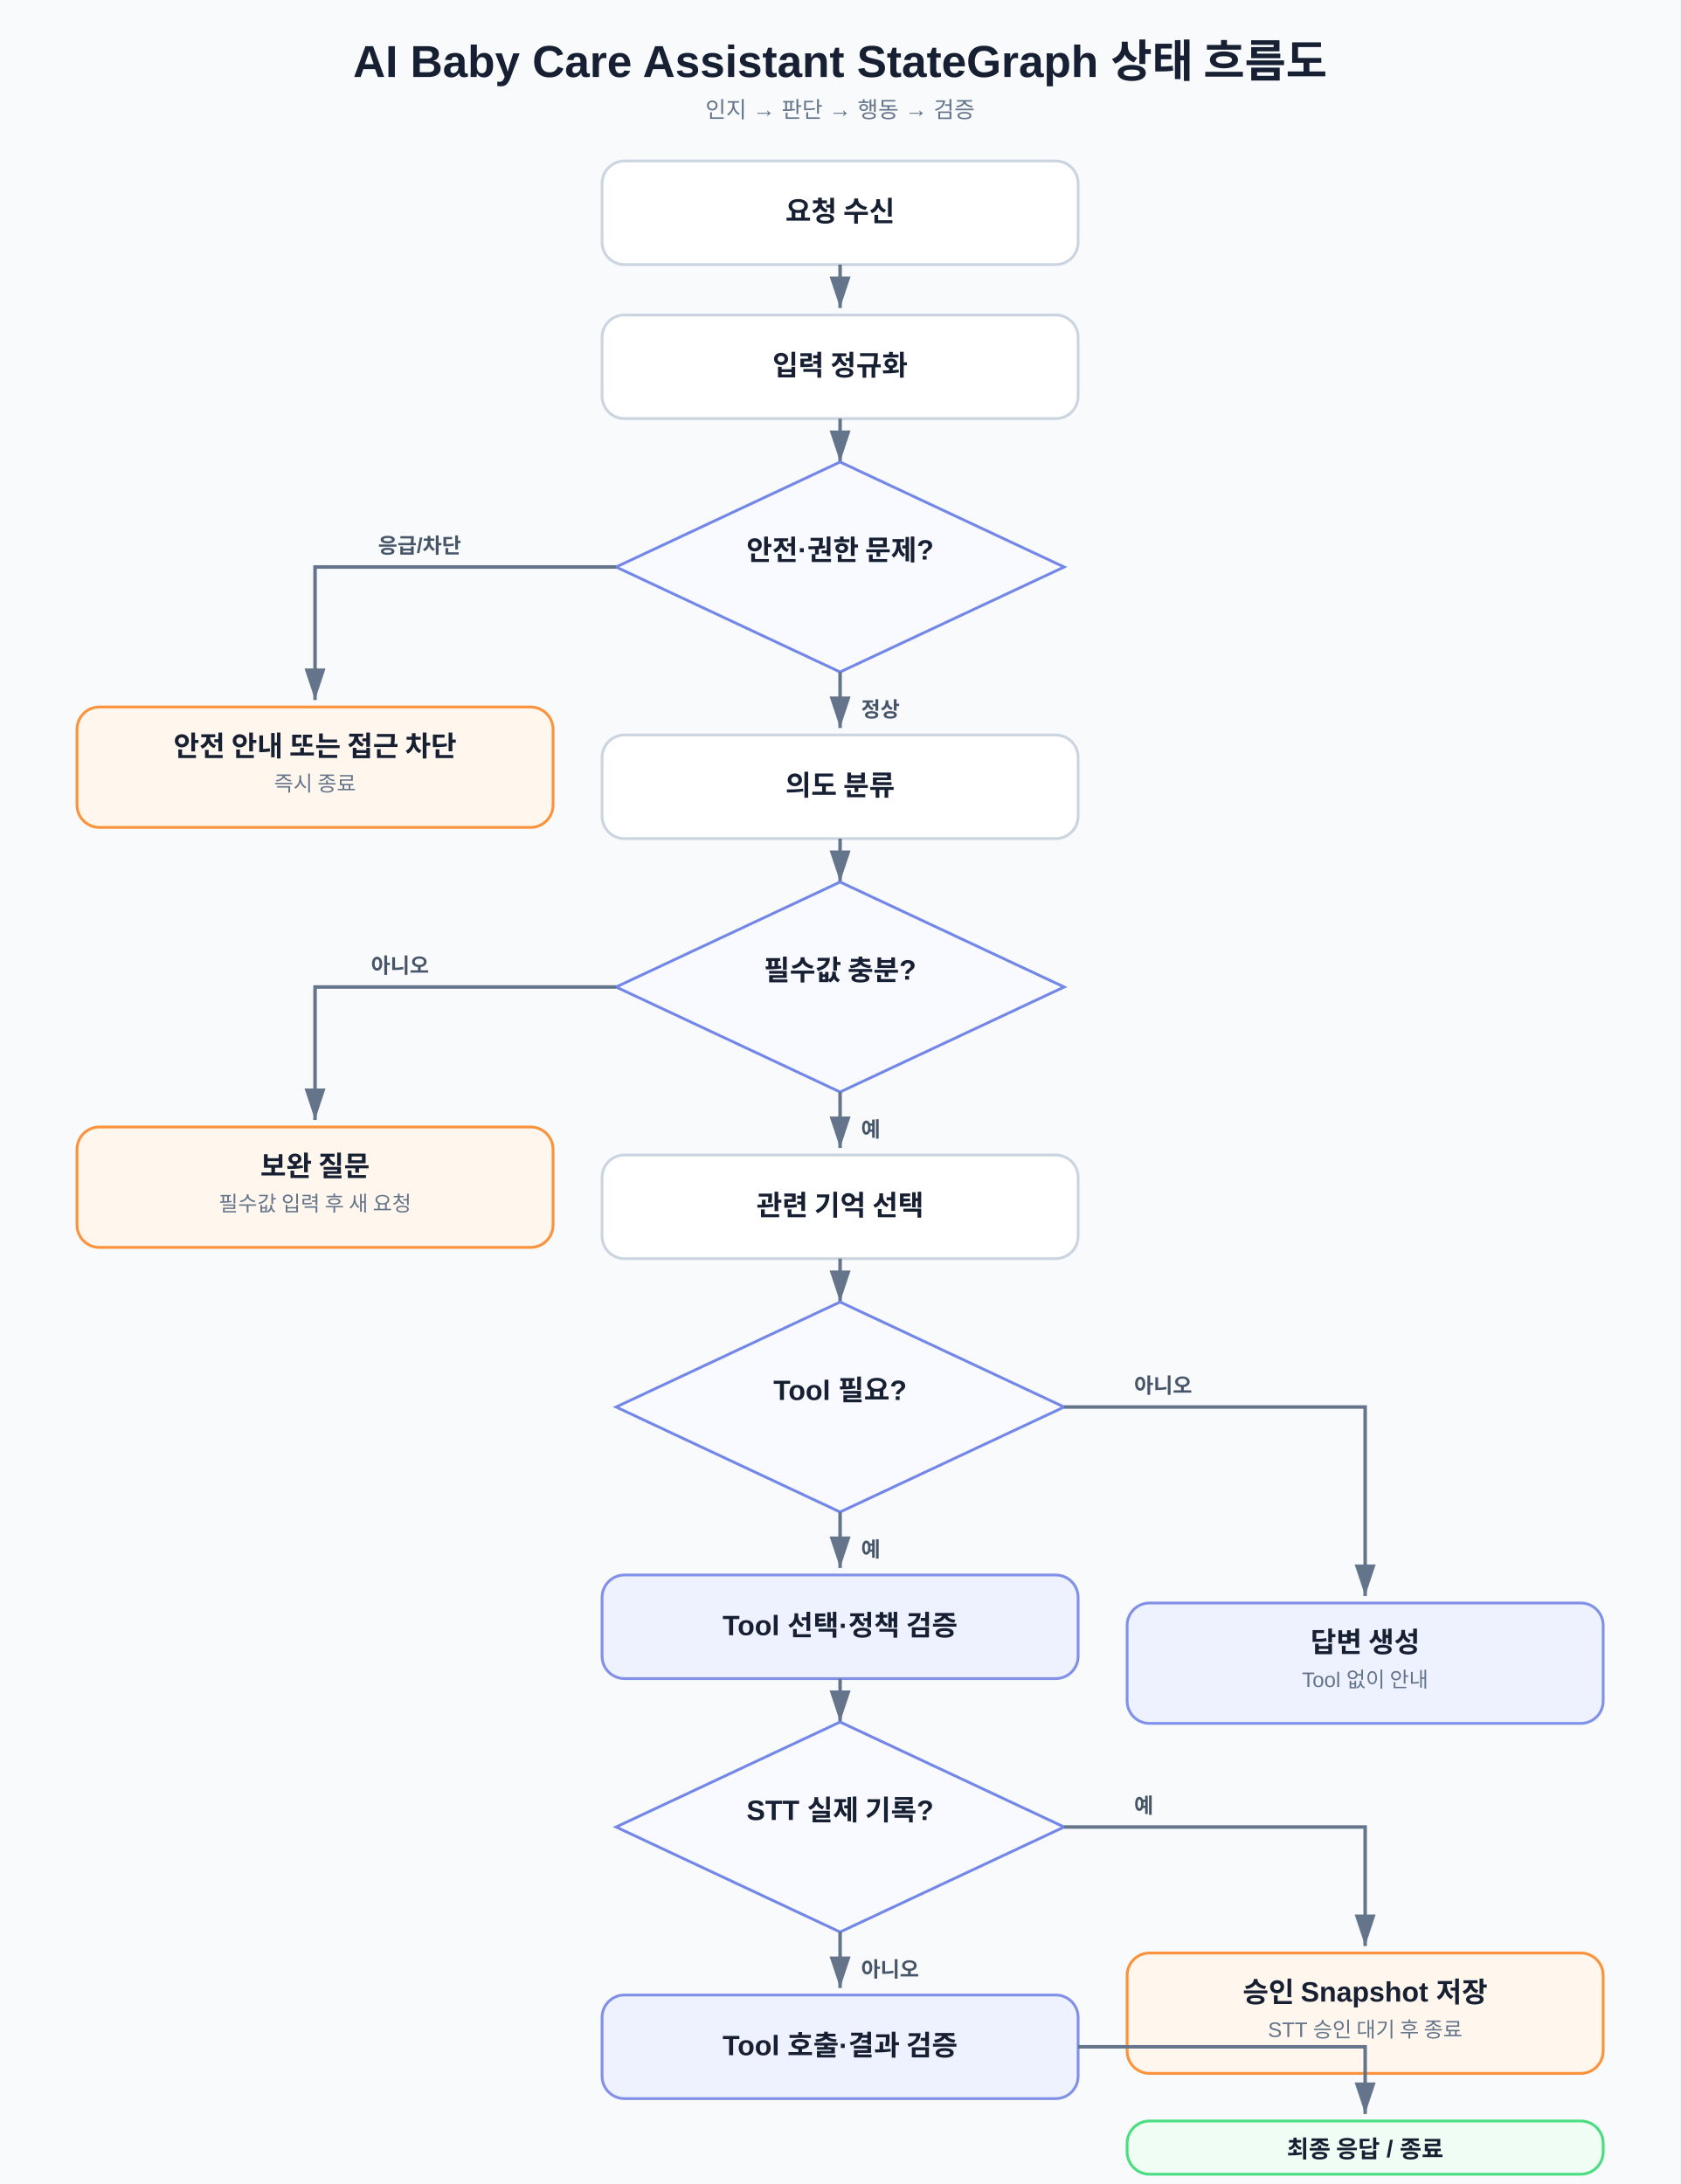
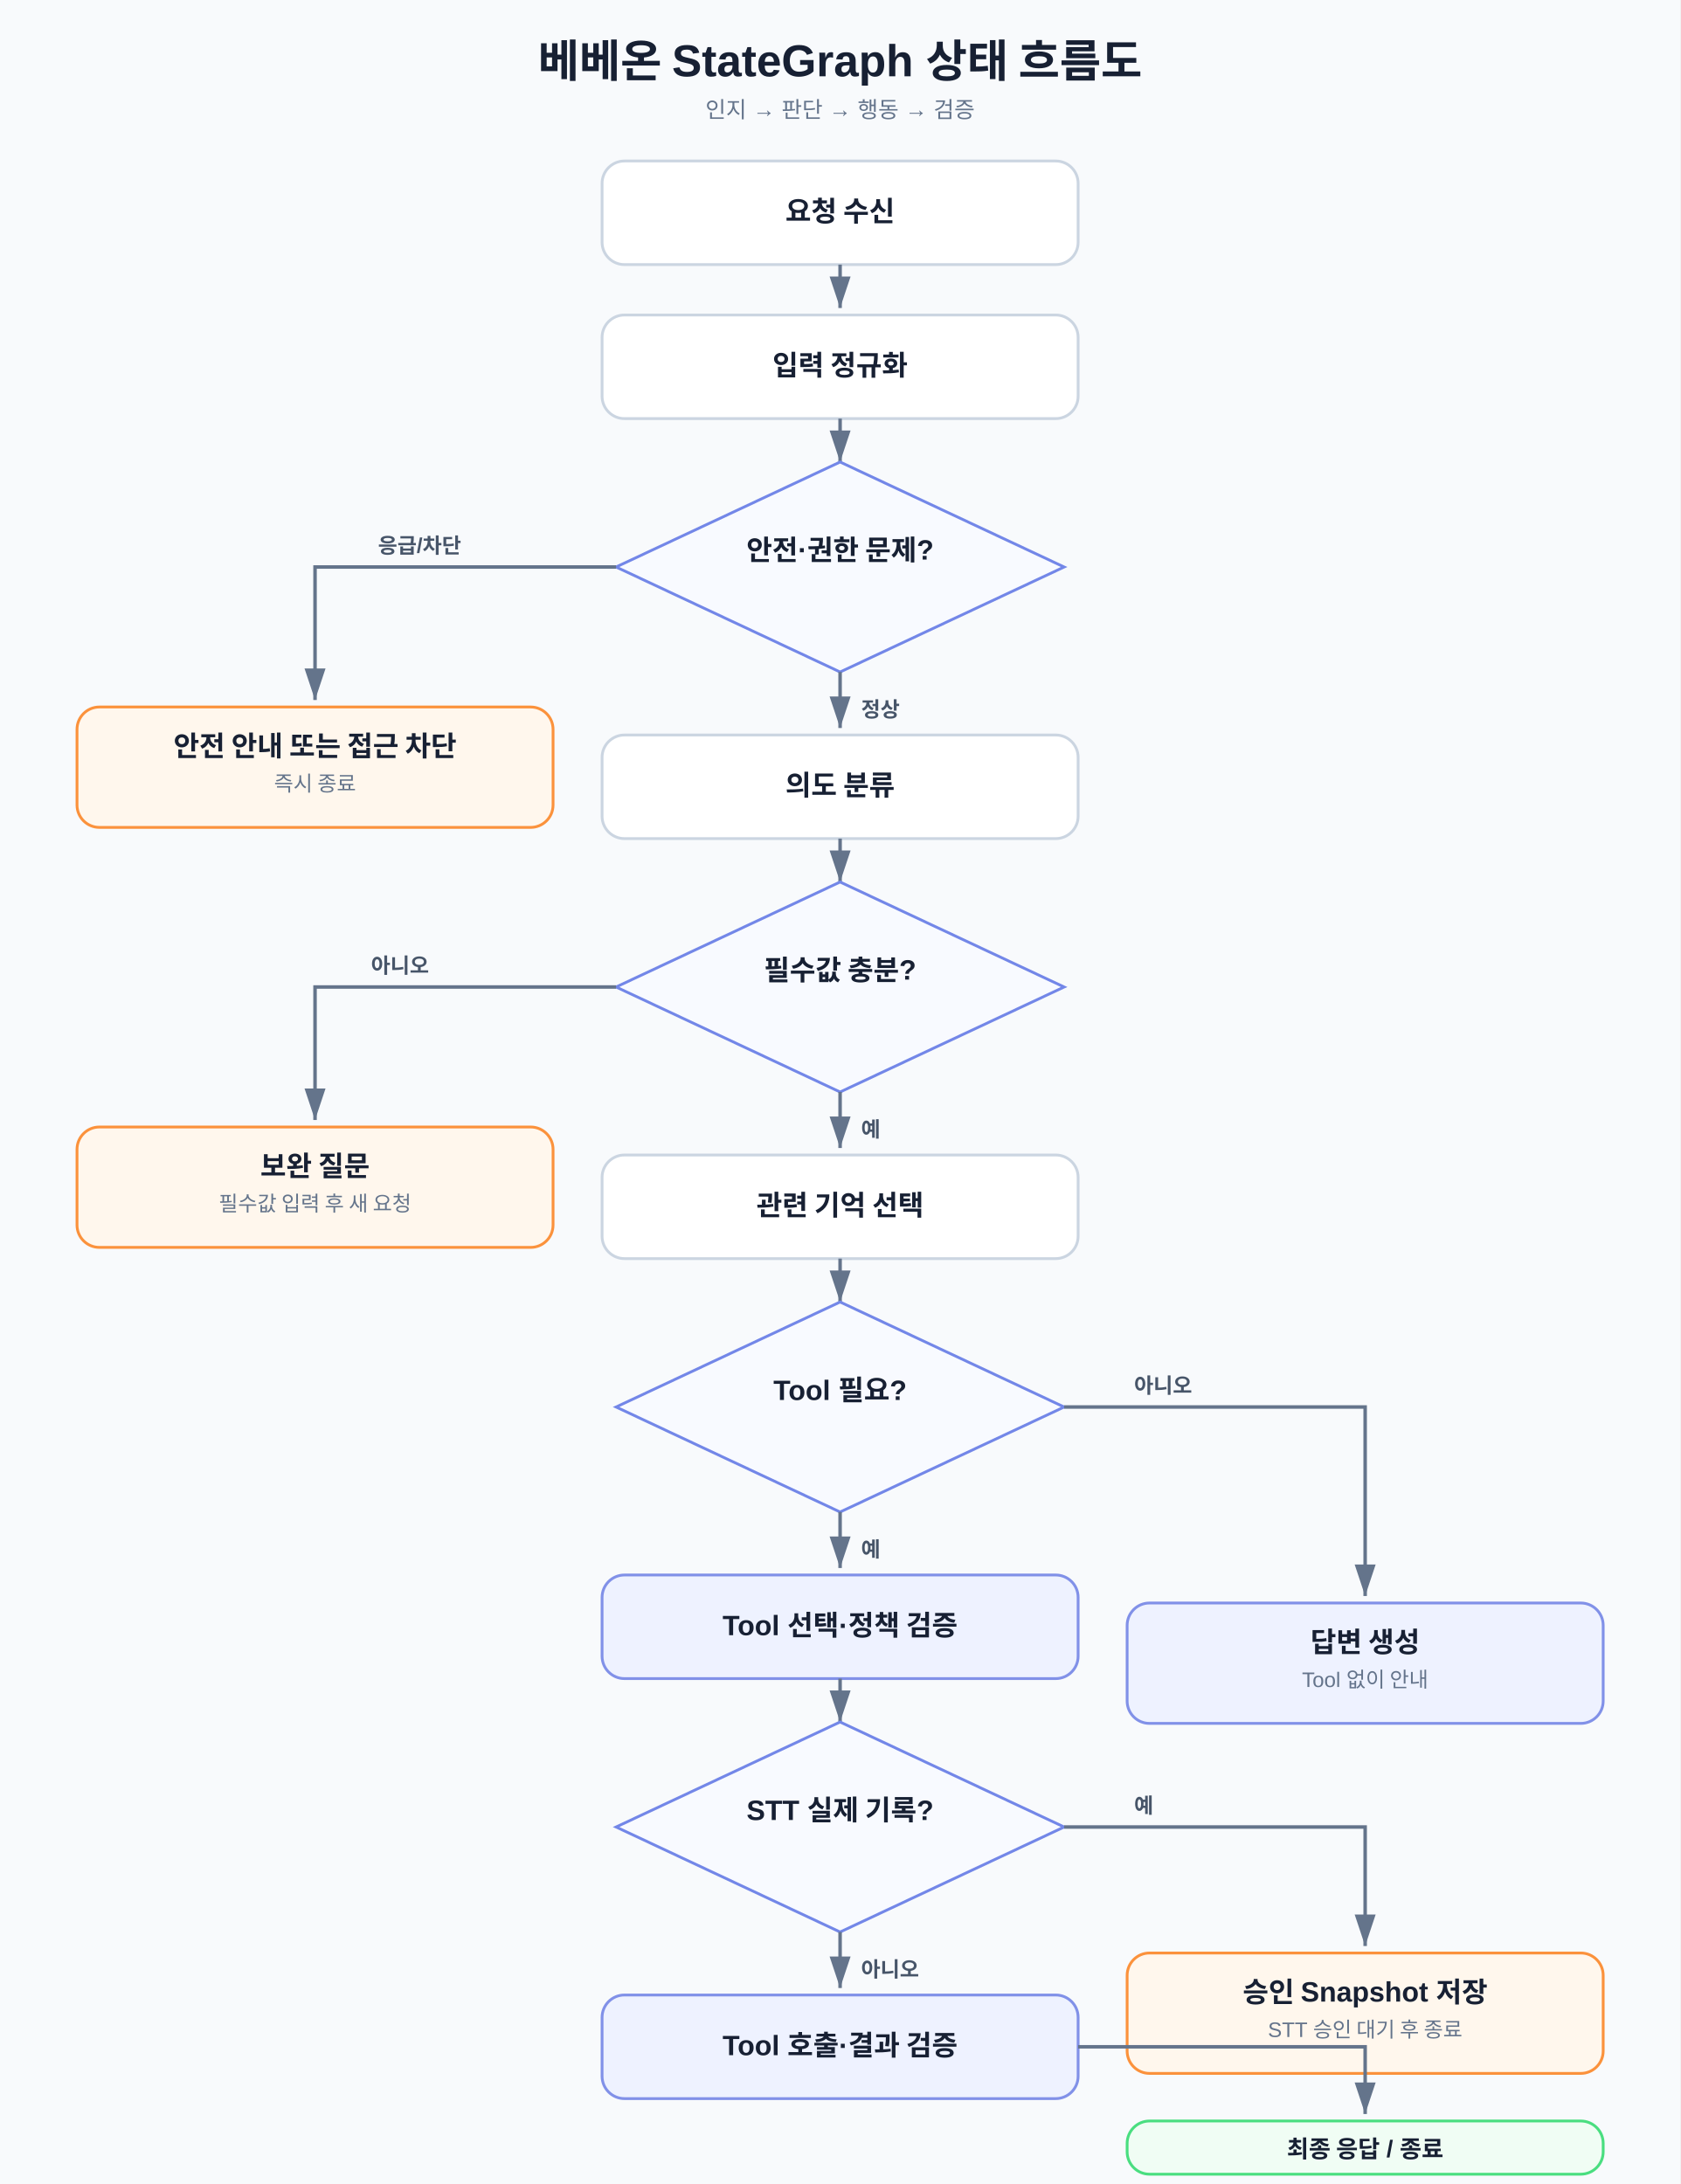
<svg xmlns="http://www.w3.org/2000/svg" width="1200" height="1560" viewBox="0 0 1200 1560" role="img" aria-labelledby="title desc">
  <defs>
    <marker id="arrow" markerWidth="10" markerHeight="10" refX="9" refY="3" orient="auto">
      <path d="M0,0 L0,6 L9,3 z" fill="#64748b" />
    </marker>
    <style>
      text { font-family: 'Malgun Gothic','Apple SD Gothic Neo',Arial,sans-serif; fill:#172033; }
      .title { font-size:32px; font-weight:700; }
      .sub { font-size:16px; fill:#64748b; }
      .box { fill:#ffffff; stroke:#cbd5e1; stroke-width:2; rx:16; }
      .decision { fill:#f8faff; stroke:#7387e8; stroke-width:2; }
      .action { fill:#eef2ff; stroke:#8191e8; stroke-width:2; rx:16; }
      .warn { fill:#fff7ed; stroke:#fb923c; stroke-width:2; rx:16; }
      .end { fill:#f0fdf4; stroke:#4ade80; stroke-width:2; rx:16; }
      .label { font-size:20px; font-weight:700; text-anchor:middle; }
      .small { font-size:15px; text-anchor:middle; fill:#64748b; }
      .edge { fill:none; stroke:#64748b; stroke-width:2.5; marker-end:url(#arrow); }
      .edge-label { font-size:15px; font-weight:700; fill:#475569; }
    </style>
  </defs>
  <rect width="1200" height="1560" fill="#f8fafc" />
-   <text x="600" y="55" class="title" text-anchor="middle">AI Baby Care Assistant StateGraph 상태 흐름도</text>
+   <text x="600" y="55" class="title" text-anchor="middle">베베온 StateGraph 상태 흐름도</text>
  <text x="600" y="84" class="sub" text-anchor="middle">인지 → 판단 → 행동 → 검증</text>
  <rect x="430" y="115" width="340" height="74" class="box" />
  <text x="600" y="158" class="label">요청 수신</text>
  <path d="M600 189 V220" class="edge" />
  <rect x="430" y="225" width="340" height="74" class="box" />
  <text x="600" y="268" class="label">입력 정규화</text>
  <path d="M600 299 V330" class="edge" />
  <polygon points="600,330 760,405 600,480 440,405" class="decision" />
  <text x="600" y="400" class="label">안전·권한 문제?</text>
  <path d="M600 480 V520" class="edge" />
  <text x="615" y="512" class="edge-label">정상</text>
  <rect x="430" y="525" width="340" height="74" class="box" />
  <text x="600" y="568" class="label">의도 분류</text>
  <path d="M600 599 V630" class="edge" />
  <polygon points="600,630 760,705 600,780 440,705" class="decision" />
  <text x="600" y="700" class="label">필수값 충분?</text>
  <path d="M600 780 V820" class="edge" />
  <text x="615" y="812" class="edge-label">예</text>
  <rect x="430" y="825" width="340" height="74" class="box" />
  <text x="600" y="868" class="label">관련 기억 선택</text>
  <path d="M600 899 V930" class="edge" />
  <polygon points="600,930 760,1005 600,1080 440,1005" class="decision" />
  <text x="600" y="1000" class="label">Tool 필요?</text>
  <path d="M600 1080 V1120" class="edge" />
  <text x="615" y="1112" class="edge-label">예</text>
  <rect x="430" y="1125" width="340" height="74" class="action" />
  <text x="600" y="1168" class="label">Tool 선택·정책 검증</text>
  <path d="M600 1199 V1230" class="edge" />
  <polygon points="600,1230 760,1305 600,1380 440,1305" class="decision" />
  <text x="600" y="1300" class="label">STT 실제 기록?</text>
  <path d="M600 1380 V1420" class="edge" />
  <text x="615" y="1412" class="edge-label">아니오</text>
  <rect x="430" y="1425" width="340" height="74" class="action" />
  <text x="600" y="1468" class="label">Tool 호출·결과 검증</text>
  <path d="M440 405 H225 V500" class="edge" />
  <text x="270" y="395" class="edge-label">응급/차단</text>
  <rect x="55" y="505" width="340" height="86" class="warn" />
  <text x="225" y="540" class="label">안전 안내 또는 접근 차단</text>
  <text x="225" y="565" class="small">즉시 종료</text>
  <path d="M440 705 H225 V800" class="edge" />
  <text x="265" y="695" class="edge-label">아니오</text>
  <rect x="55" y="805" width="340" height="86" class="warn" />
  <text x="225" y="840" class="label">보완 질문</text>
  <text x="225" y="865" class="small">필수값 입력 후 새 요청</text>
  <path d="M760 1005 H975 V1140" class="edge" />
  <text x="810" y="995" class="edge-label">아니오</text>
  <rect x="805" y="1145" width="340" height="86" class="action" />
  <text x="975" y="1180" class="label">답변 생성</text>
  <text x="975" y="1205" class="small">Tool 없이 안내</text>
  <path d="M760 1305 H975 V1390" class="edge" />
  <text x="810" y="1295" class="edge-label">예</text>
  <rect x="805" y="1395" width="340" height="86" class="warn" />
  <text x="975" y="1430" class="label">승인 Snapshot 저장</text>
  <text x="975" y="1455" class="small">STT 승인 대기 후 종료</text>
  <path d="M770 1462 H975 V1510" class="edge" />
  <rect x="805" y="1515" width="340" height="38" class="end" />
  <text x="975" y="1541" class="label" style="font-size:17px">최종 응답 / 종료</text>
</svg>
